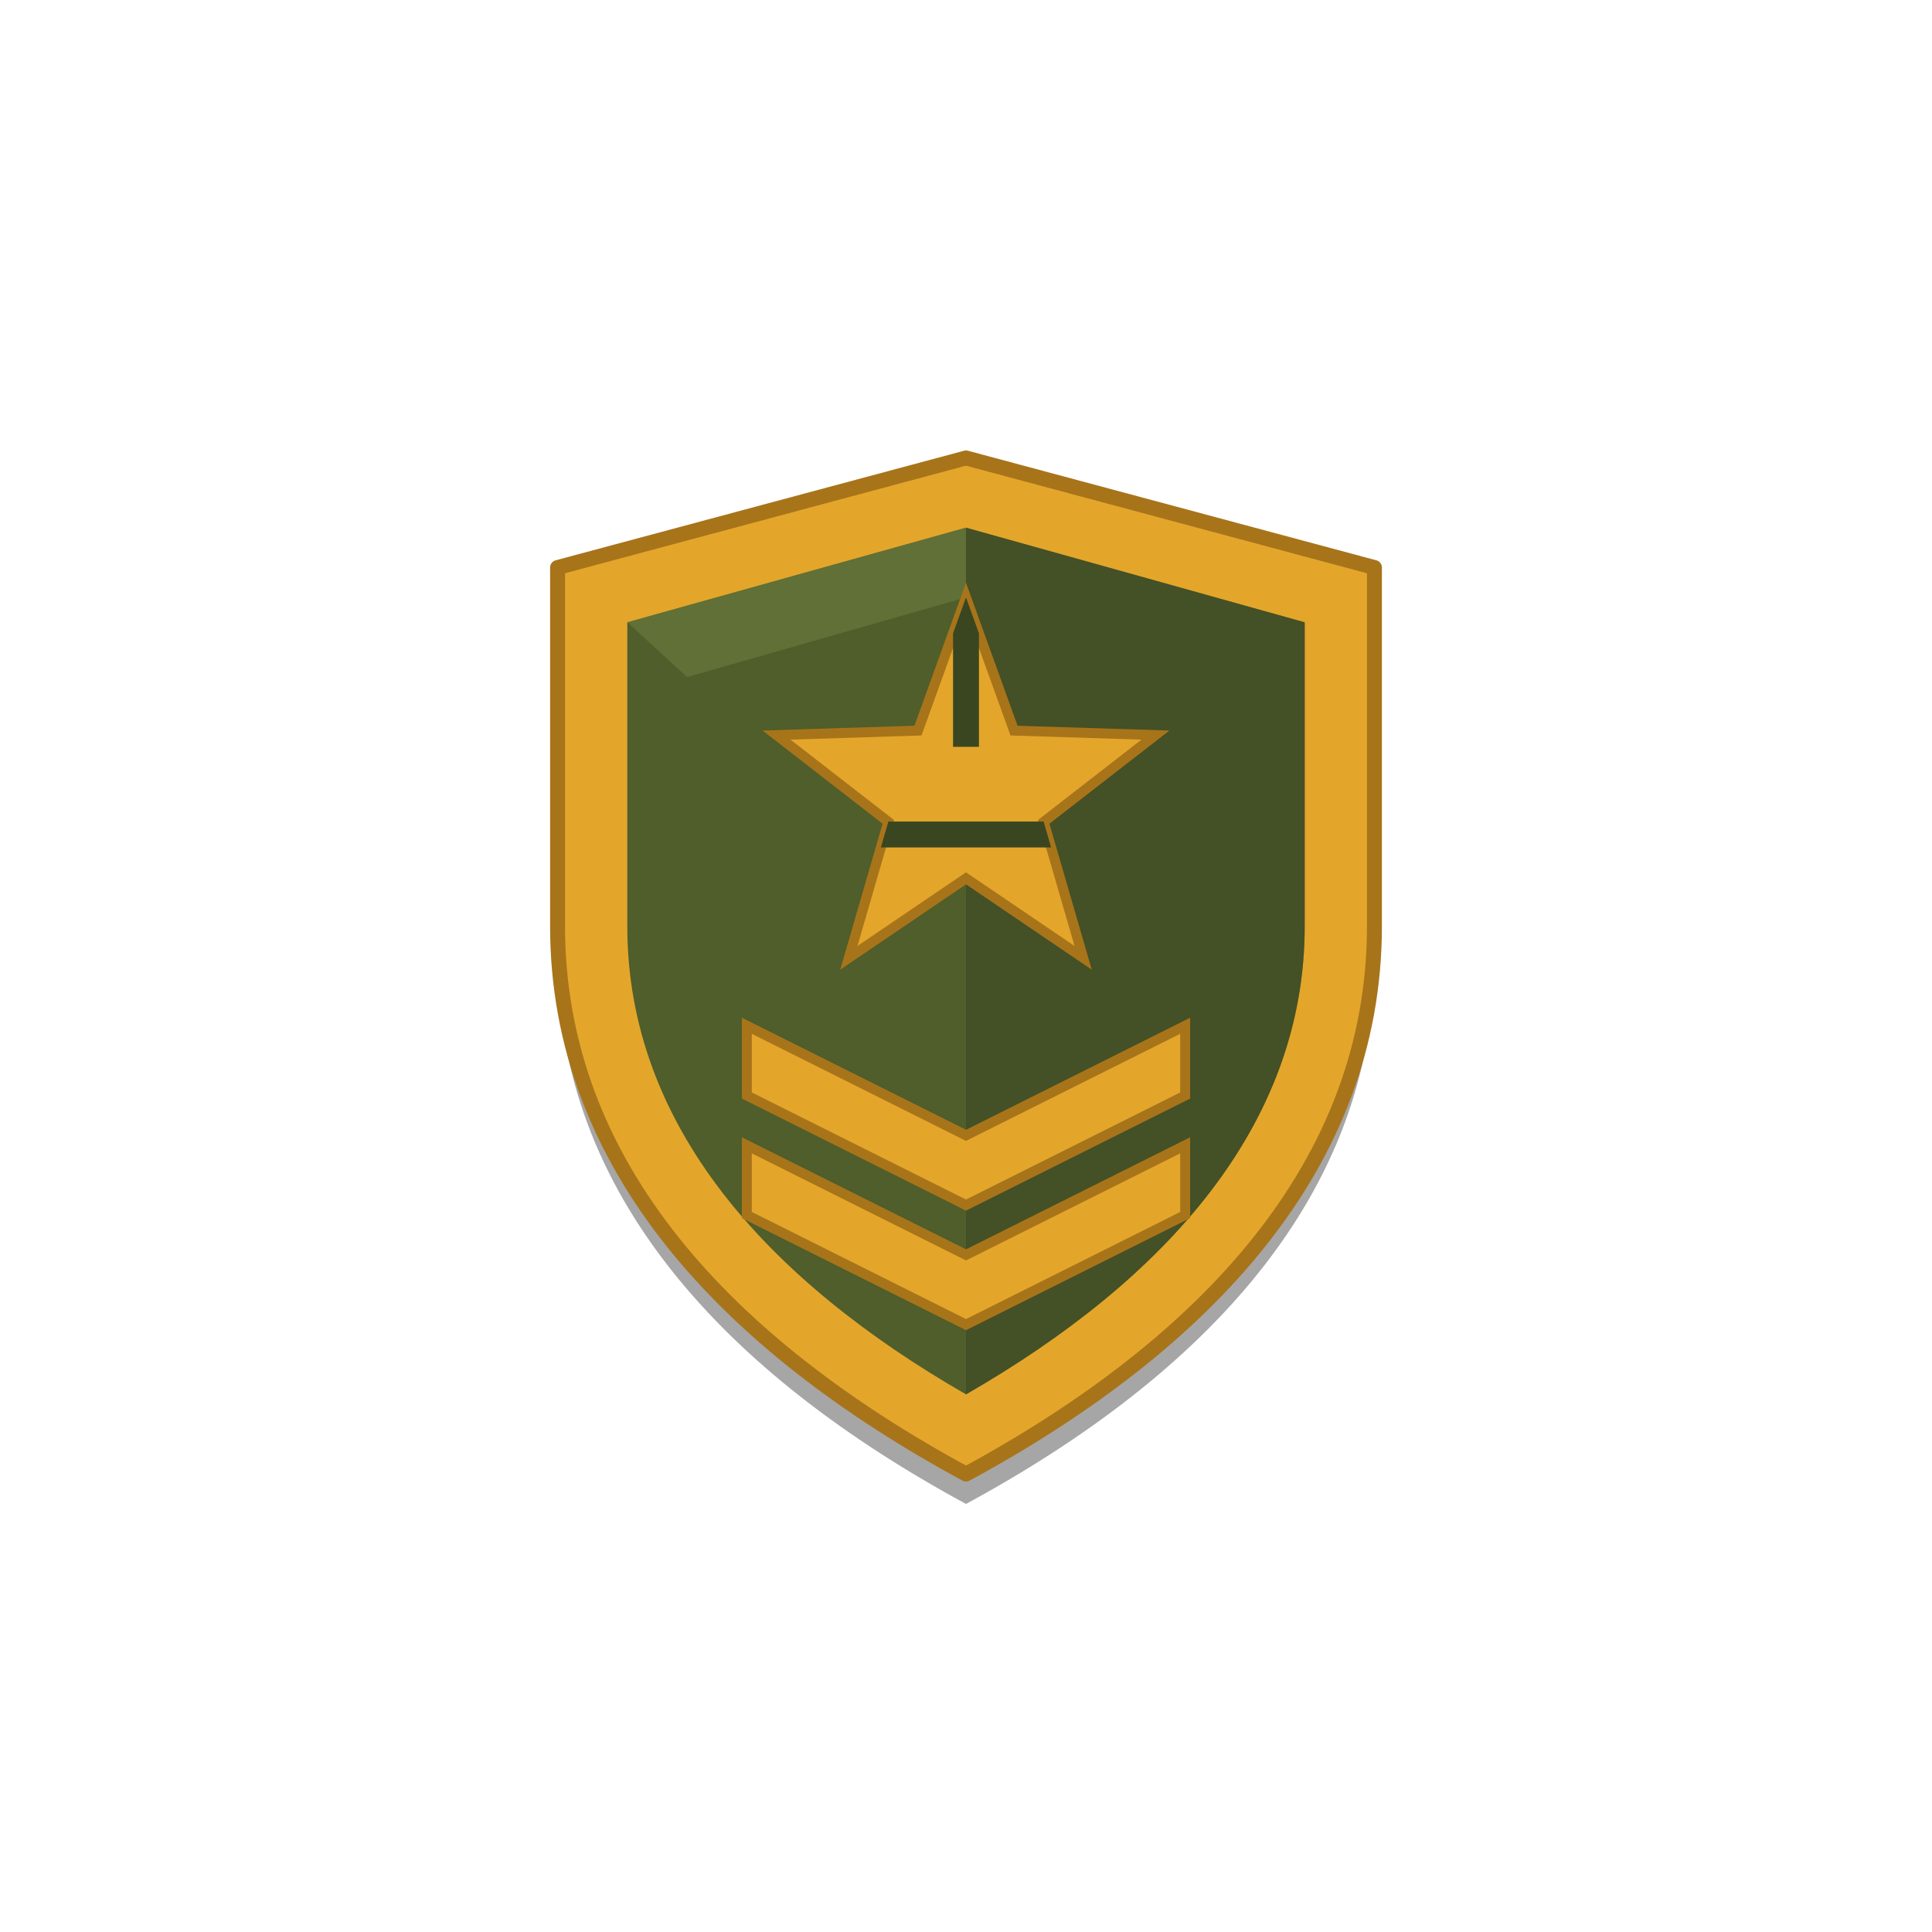
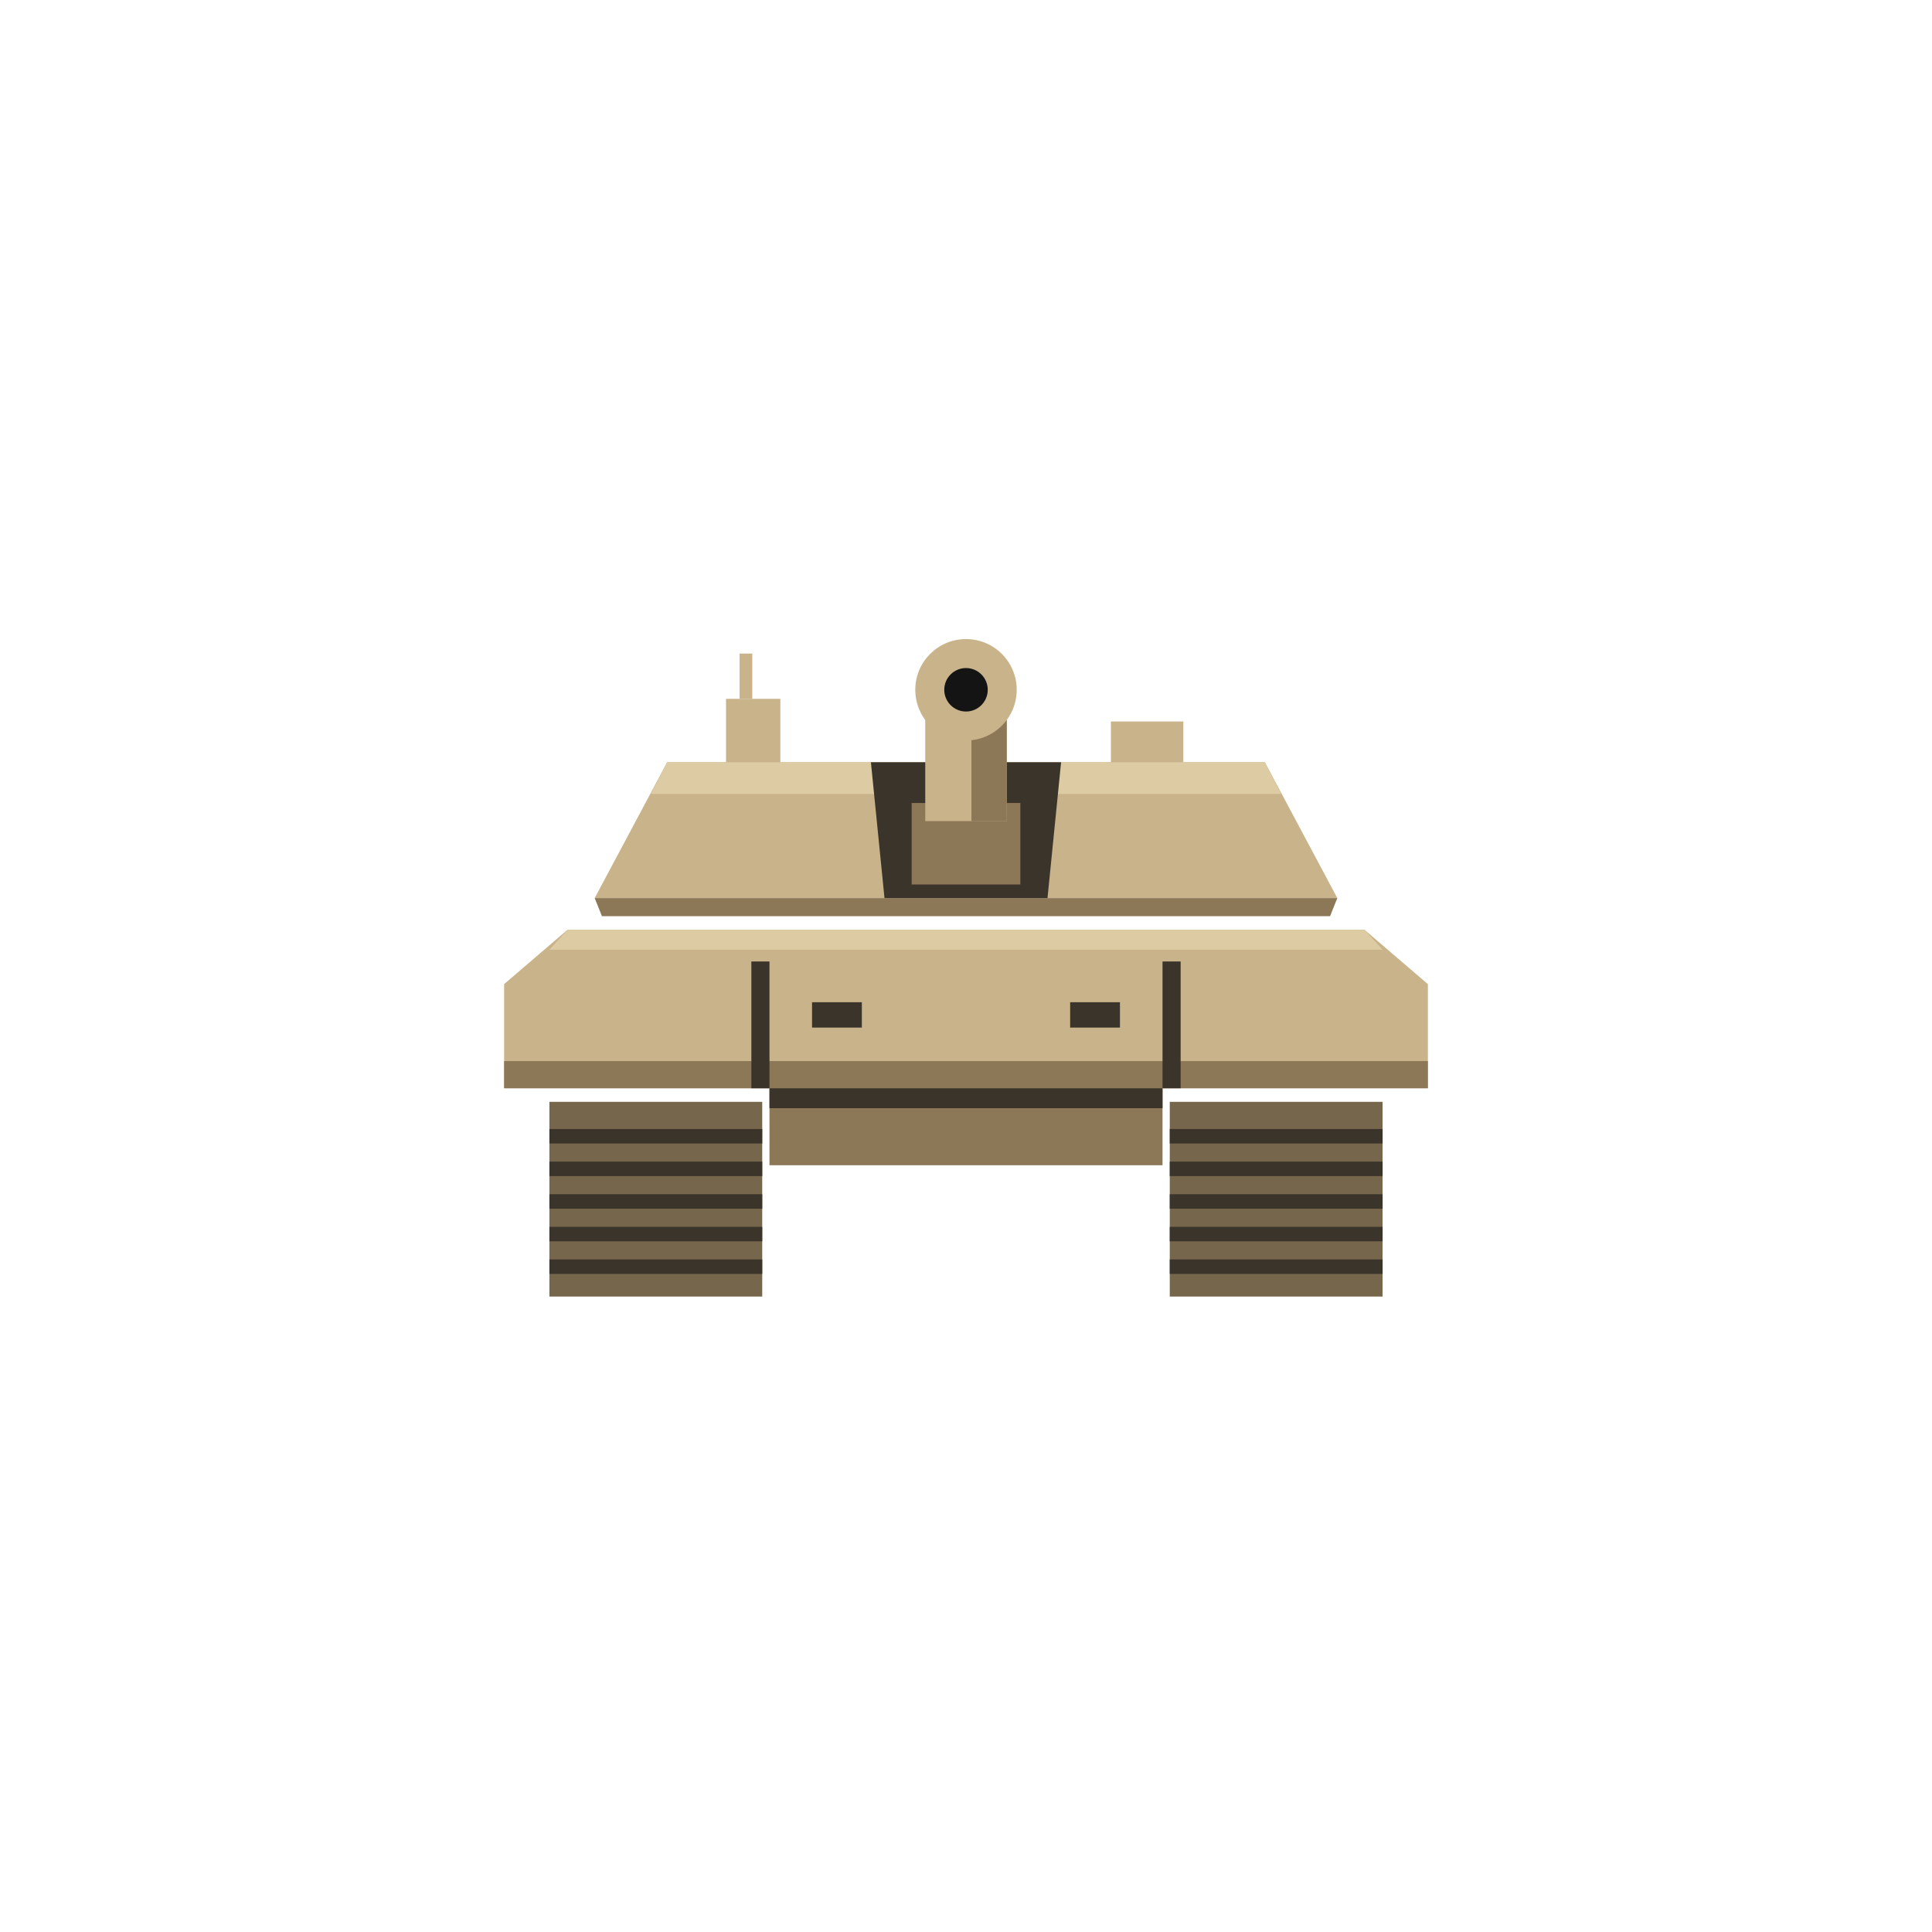
<svg xmlns="http://www.w3.org/2000/svg" width="128" height="128" viewBox="0 0 128 128">
-   <g transform="translate(21.76 21.76) scale(0.66)">
-     <path d="M64 13 L105 24 L105 60 C105 84 88 102 64 115 C40 102 23 84 23 60 L23 24 Z" transform="translate(0 3)" fill="#000" opacity="0.35" />
-     <path d="M64 13 L105 24 L105 60 C105 84 88 102 64 115 C40 102 23 84 23 60 L23 24 Z" fill="#E3A62B" stroke="#A8741A" stroke-width="1.5" stroke-linejoin="round" />
-     <path d="M64 20 L98 29.5 L98 60 C98 80 84 95.5 64 107 C44 95.5 30 80 30 60 L30 29.5 Z" fill="#4F5E2A" />
-     <path d="M64 20 L98 29.5 L98 60 C98 80 84 95.5 64 107 Z" fill="#3A4620" opacity="0.55" />
-     <path d="M30 29.5 L64 20 L64 27 L36 35 Z" fill="#66783A" opacity="0.7" />
-     <defs>
-       <clipPath id="st">
-         <polygon points="64.00,27.00 68.82,40.37 83.02,40.82 71.80,49.53 75.76,63.18 64.00,55.20 52.24,63.18 56.20,49.53 44.98,40.82 59.18,40.37" />
-       </clipPath>
-     </defs>
-     <polygon points="64.00,27.00 68.82,40.37 83.02,40.82 71.80,49.53 75.76,63.18 64.00,55.20 52.24,63.18 56.20,49.53 44.98,40.82 59.18,40.37" fill="#E3A62B" stroke="#A8741A" stroke-width="1" />
-     <g clip-path="url(#st)" fill="#3A4620">
-       <rect x="20" y="49.5" width="88" height="2.6" />
-       <rect x="62.7" y="20" width="2.6" height="22" />
-     </g>
-     <path d="M42 70 L64 81 L86 70 L86 77 L64 88 L42 77 Z" fill="#E3A62B" stroke="#A8741A" stroke-width="1" />
-     <path d="M42 82 L64 93 L86 82 L86 89 L64 100 L42 89 Z" fill="#E3A62B" stroke="#A8741A" stroke-width="1" />
+   <g transform="translate(25.60 25.60) scale(0.6)">
+     <polygon points="20,60 108,60 115,66 115,77.5 13,77.5 13,66" fill="#C9B38A" />
+     <polygon points="20,60 108,60 110,62.2 18,62.2" fill="#DDCBA3" />
+     <rect x="13" y="74.5" width="102" height="3" fill="#8C7756" />
+     <rect x="40.3" y="63.5" width="2" height="14" fill="#3B342B" />
+     <rect x="85.7" y="63.5" width="2" height="14" fill="#3B342B" />
+     <rect x="47" y="68" width="5.5" height="2.8" fill="#3B342B" />
+     <rect x="75.5" y="68" width="5.5" height="2.8" fill="#3B342B" />
+     <rect x="42.3" y="77.5" width="43.4" height="8.5" fill="#8C7756" />
+     <rect x="42.3" y="77.5" width="43.4" height="2.2" fill="#3B342B" />
+     <rect x="18" y="79" width="23.5" height="21.5" fill="#76664C" />
+     <rect x="86.5" y="79" width="23.5" height="21.5" fill="#76664C" />
+     <rect x="18" y="82" width="23.5" height="1.6" fill="#3B342B" />
+     <rect x="18" y="85.6" width="23.5" height="1.6" fill="#3B342B" />
+     <rect x="18" y="89.2" width="23.5" height="1.6" fill="#3B342B" />
+     <rect x="18" y="92.8" width="23.5" height="1.6" fill="#3B342B" />
+     <rect x="18" y="96.4" width="23.5" height="1.6" fill="#3B342B" />
+     <rect x="86.5" y="82" width="23.5" height="1.6" fill="#3B342B" />
+     <rect x="86.5" y="85.6" width="23.5" height="1.6" fill="#3B342B" />
+     <rect x="86.5" y="89.2" width="23.5" height="1.6" fill="#3B342B" />
+     <rect x="86.5" y="92.8" width="23.5" height="1.6" fill="#3B342B" />
+     <rect x="86.5" y="96.4" width="23.5" height="1.6" fill="#3B342B" />
+     <polygon points="31,41.5 97,41.5 105,56.5 23,56.5" fill="#C9B38A" />
+     <polygon points="31,41.5 97,41.5 98.8,45 29.2,45" fill="#DDCBA3" />
+     <polygon points="23,56.5 105,56.5 104.2,58.5 23.8,58.5" fill="#8C7756" />
+     <polygon points="53.5,41.5 74.5,41.5 73,56.5 55,56.5" fill="#3B342B" />
+     <rect x="37.5" y="34.5" width="6" height="7" fill="#C9B38A" />
+     <rect x="80" y="37" width="8" height="4.5" fill="#C9B38A" />
+     <rect x="39" y="29.5" width="1.4" height="5" fill="#C9B38A" />
+     <rect x="58" y="46" width="12" height="9" fill="#8C7756" />
+     <rect x="59.5" y="35" width="9" height="13" fill="#C9B38A" />
+     <rect x="64.6" y="35" width="3.9" height="13" fill="#8C7756" />
+     <circle cx="64" cy="33.5" r="5.6" fill="#C9B38A" />
+     <circle cx="64" cy="33.5" r="2.4" fill="#141414" />
  </g>
</svg>
